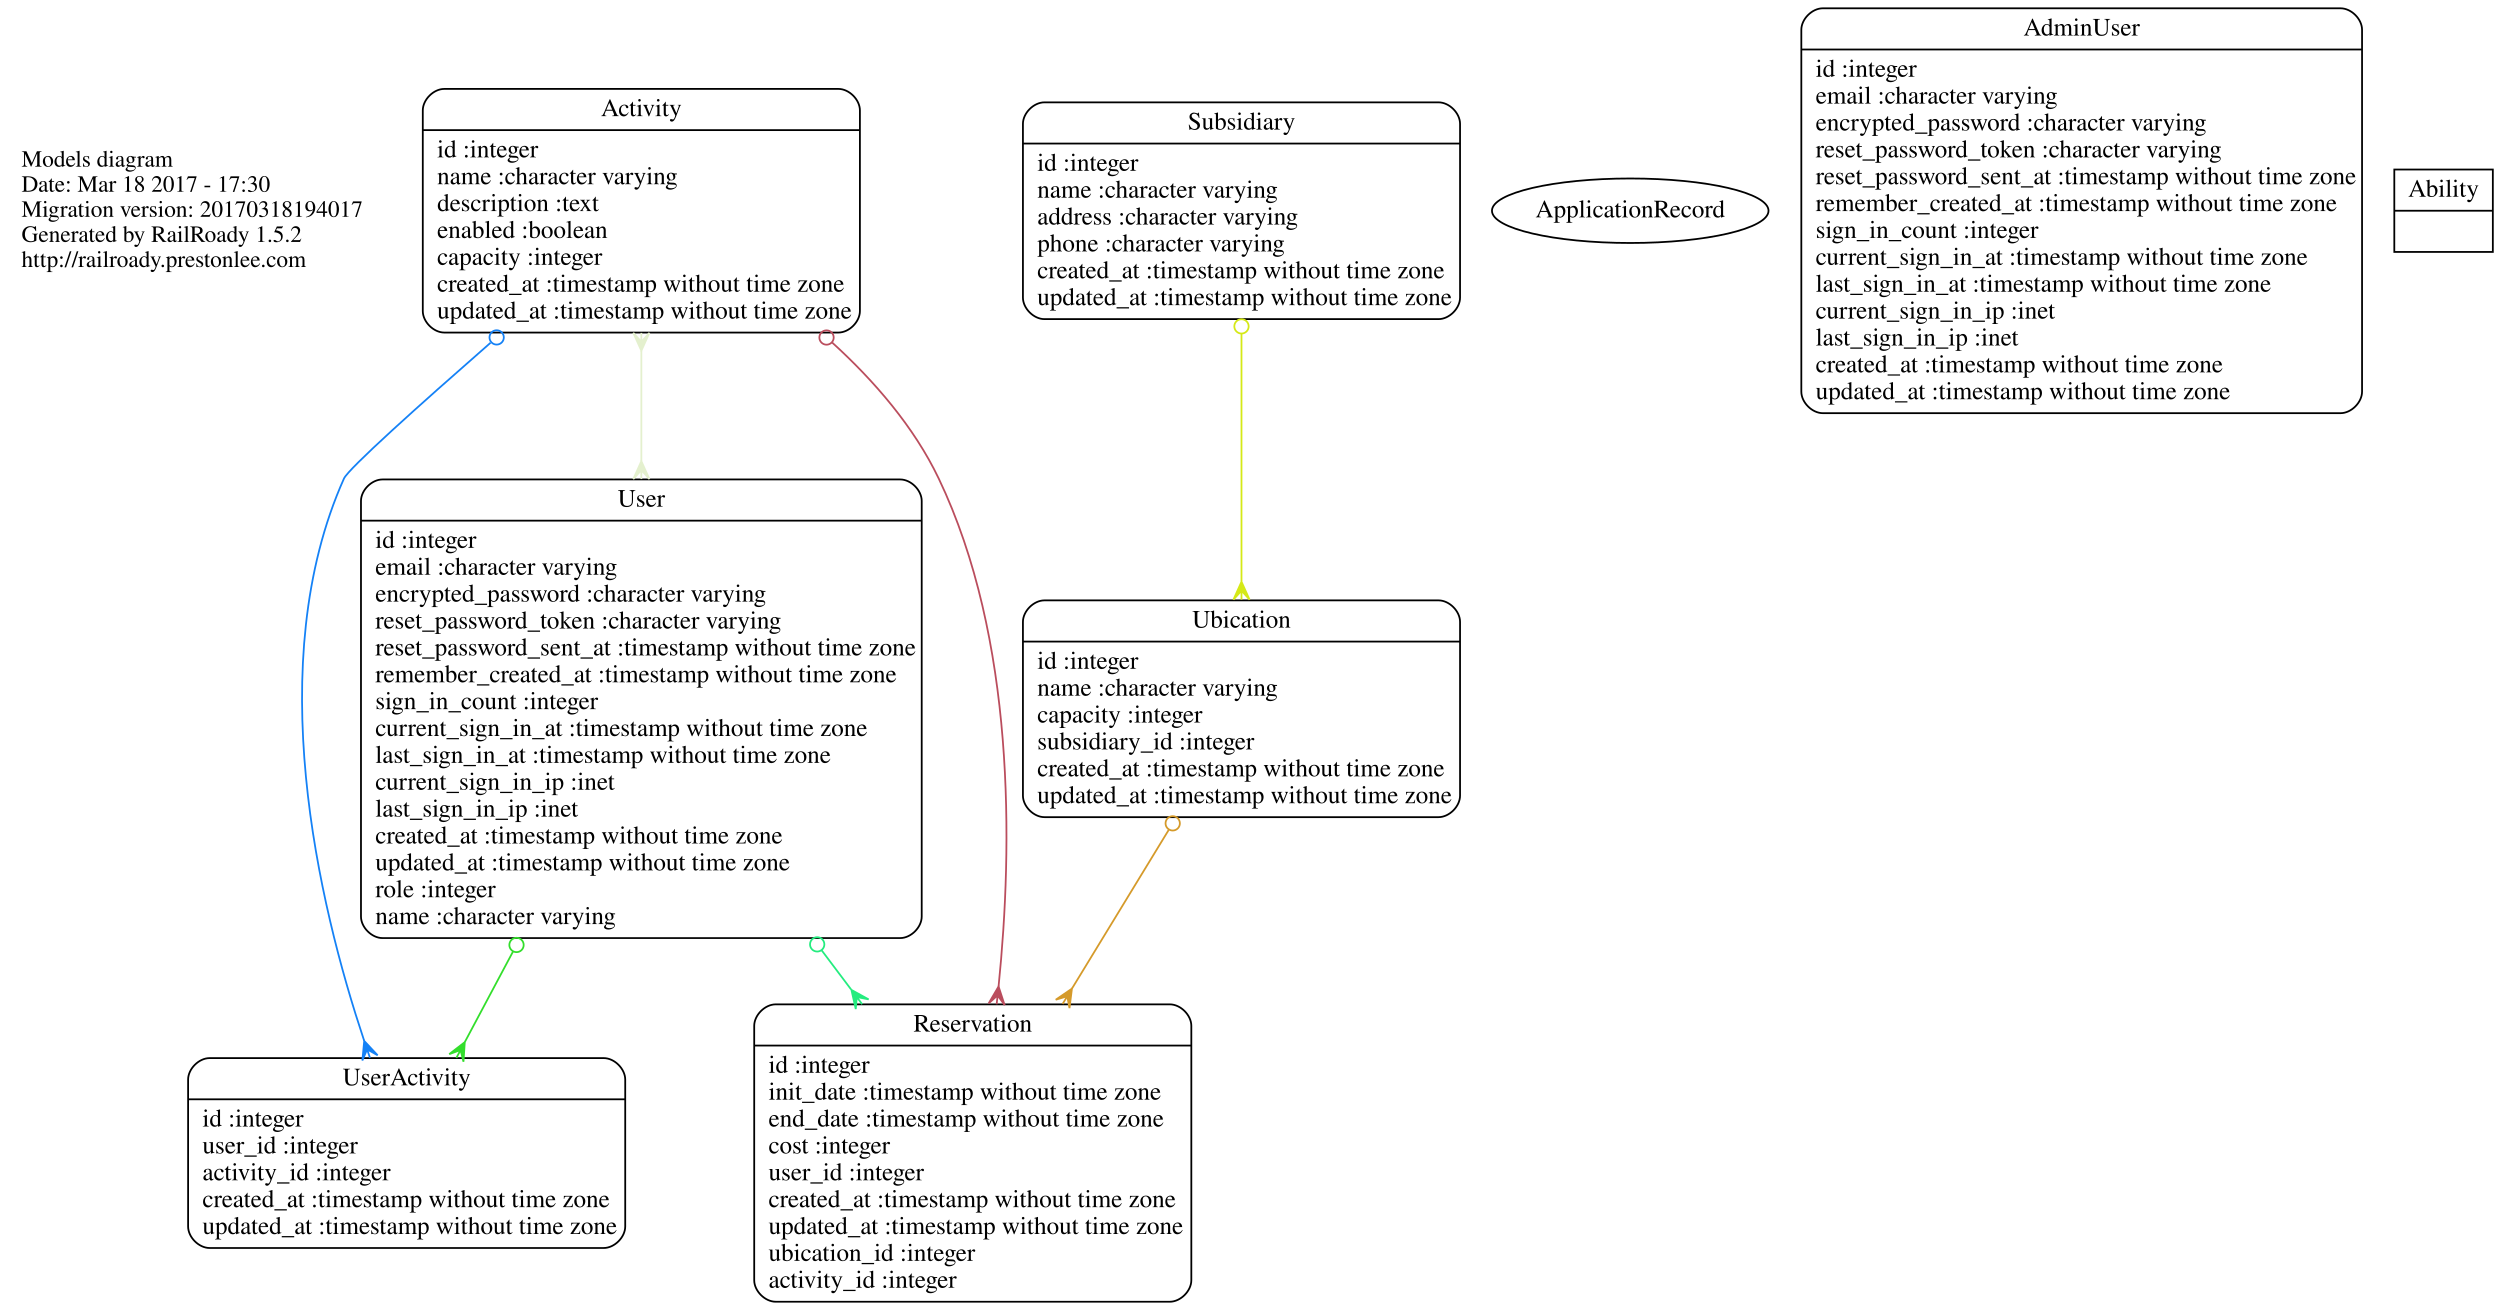
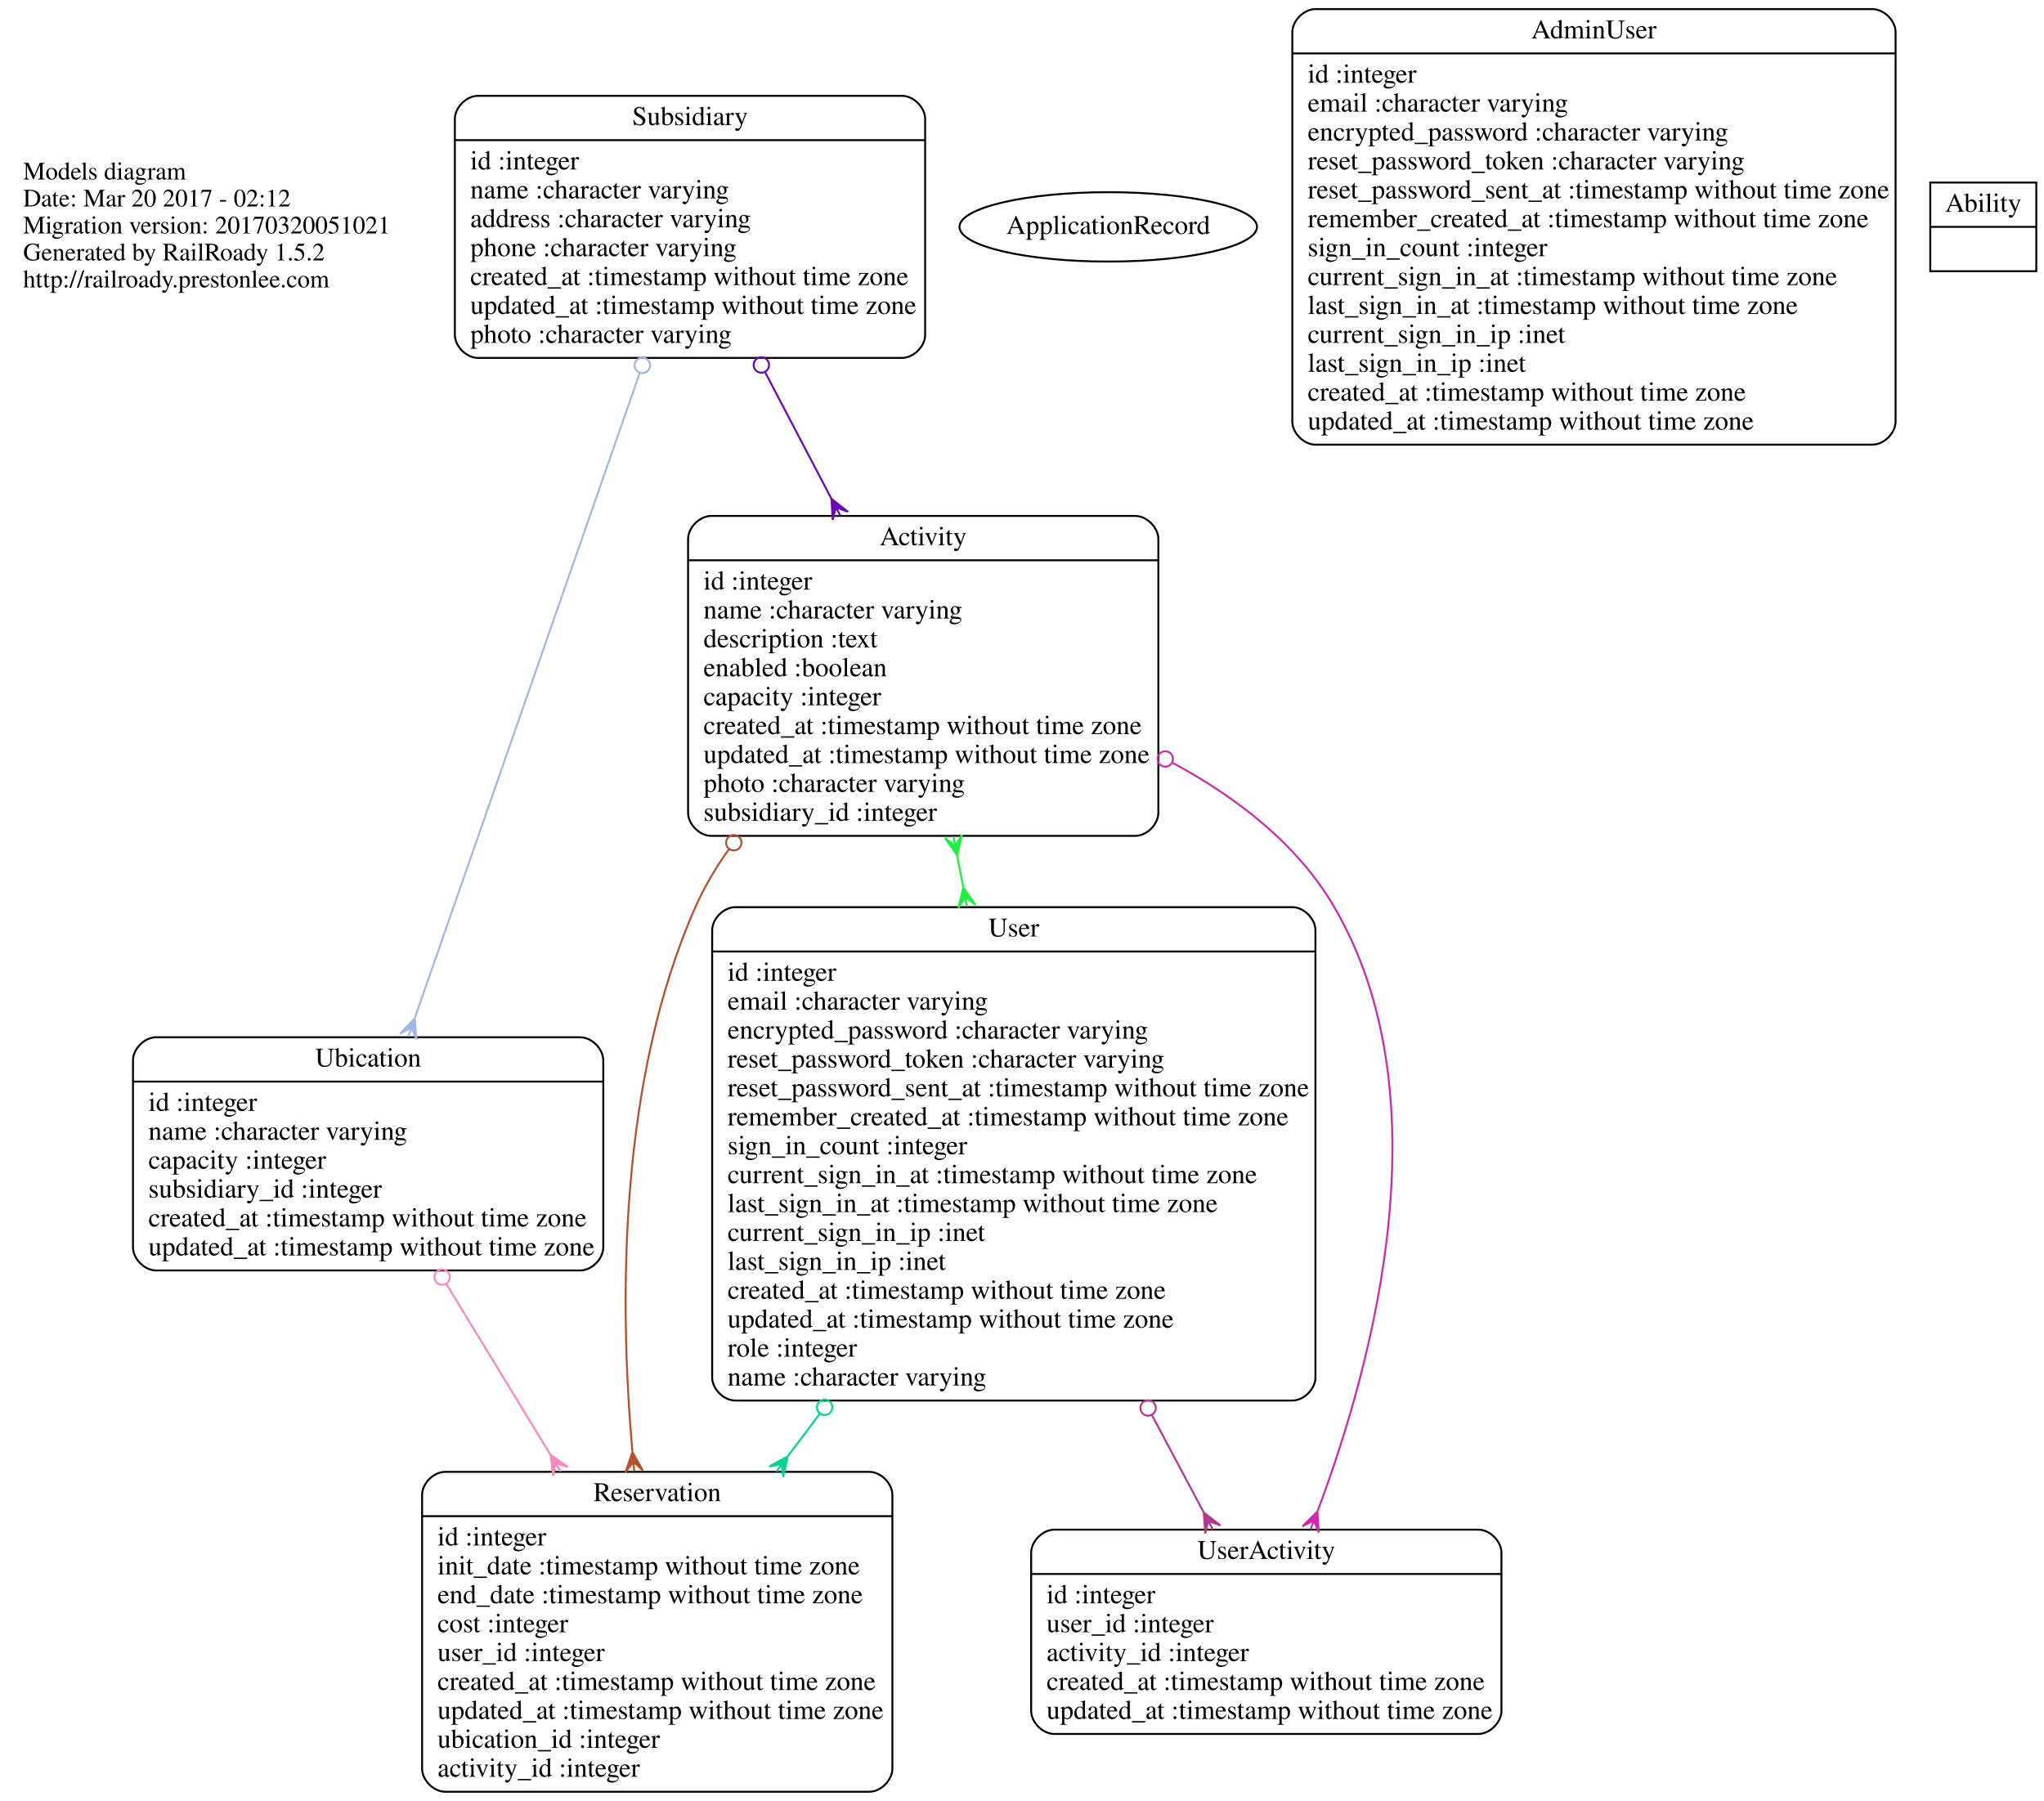
- <svg xmlns="http://www.w3.org/2000/svg" width="1395pt" height="731pt" viewBox="0.00 0.00 1395.50 731.00">
-   <g id="graph0" class="graph" transform="scale(1 1) rotate(0) translate(4 727)">
-     <polygon fill="none" stroke="none" points="-4,4 -4,-727 1391.5,-727 1391.5,4 -4,4" />
+ <svg xmlns="http://www.w3.org/2000/svg" width="1060pt" height="934pt" viewBox="0.00 0.00 1060.50 934.00">
+   <g id="graph0" class="graph" transform="scale(1 1) rotate(0) translate(4 930)">
+     <polygon fill="none" stroke="none" points="-4,4 -4,-930 1056.5,-930 1056.5,4 -4,4" />
    <g id="node1" class="node">
-       <text text-anchor="start" x="8" y="-634.1" font-family="Times,serif" font-size="13.00">Models diagram</text>
-       <text text-anchor="start" x="8" y="-620.1" font-family="Times,serif" font-size="13.00">Date: Mar 18 2017 - 17:30</text>
-       <text text-anchor="start" x="8" y="-606.1" font-family="Times,serif" font-size="13.00">Migration version: 20170318194017</text>
-       <text text-anchor="start" x="8" y="-592.1" font-family="Times,serif" font-size="13.00">Generated by RailRoady 1.5.2</text>
-       <text text-anchor="start" x="8" y="-578.1" font-family="Times,serif" font-size="13.00">http://railroady.prestonlee.com</text>
+       <text text-anchor="start" x="8" y="-837.1" font-family="Times,serif" font-size="13.00">Models diagram</text>
+       <text text-anchor="start" x="8" y="-823.1" font-family="Times,serif" font-size="13.00">Date: Mar 20 2017 - 02:12</text>
+       <text text-anchor="start" x="8" y="-809.1" font-family="Times,serif" font-size="13.00">Migration version: 20170320051021</text>
+       <text text-anchor="start" x="8" y="-795.1" font-family="Times,serif" font-size="13.00">Generated by RailRoady 1.5.2</text>
+       <text text-anchor="start" x="8" y="-781.1" font-family="Times,serif" font-size="13.00">http://railroady.prestonlee.com</text>
    </g>
    <g id="node2" class="node">
-       <path fill="none" stroke="black" d="M113,-30.5C113,-30.5 333,-30.5 333,-30.5 339,-30.5 345,-36.5 345,-42.5 345,-42.5 345,-124.5 345,-124.5 345,-130.5 339,-136.5 333,-136.5 333,-136.5 113,-136.5 113,-136.5 107,-136.5 101,-130.5 101,-124.5 101,-124.5 101,-42.5 101,-42.5 101,-36.5 107,-30.5 113,-30.5" />
-       <text text-anchor="middle" x="223" y="-121.3" font-family="Times,serif" font-size="14.00">UserActivity</text>
-       <polyline fill="none" stroke="black" points="101,-113.5 345,-113.5 " />
-       <text text-anchor="start" x="109" y="-98.3" font-family="Times,serif" font-size="14.00">id :integer</text>
-       <text text-anchor="start" x="109" y="-83.3" font-family="Times,serif" font-size="14.00">user_id :integer</text>
-       <text text-anchor="start" x="109" y="-68.3" font-family="Times,serif" font-size="14.00">activity_id :integer</text>
-       <text text-anchor="start" x="109" y="-53.3" font-family="Times,serif" font-size="14.00">created_at :timestamp without time zone</text>
-       <text text-anchor="start" x="109" y="-38.3" font-family="Times,serif" font-size="14.00">updated_at :timestamp without time zone</text>
+       <path fill="none" stroke="black" d="M543,-30.5C543,-30.5 763,-30.5 763,-30.5 769,-30.5 775,-36.5 775,-42.5 775,-42.5 775,-124.5 775,-124.5 775,-130.5 769,-136.5 763,-136.5 763,-136.5 543,-136.5 543,-136.5 537,-136.5 531,-130.5 531,-124.5 531,-124.5 531,-42.5 531,-42.5 531,-36.5 537,-30.5 543,-30.5" />
+       <text text-anchor="middle" x="653" y="-121.3" font-family="Times,serif" font-size="14.00">UserActivity</text>
+       <polyline fill="none" stroke="black" points="531,-113.5 775,-113.5 " />
+       <text text-anchor="start" x="539" y="-98.3" font-family="Times,serif" font-size="14.00">id :integer</text>
+       <text text-anchor="start" x="539" y="-83.3" font-family="Times,serif" font-size="14.00">user_id :integer</text>
+       <text text-anchor="start" x="539" y="-68.3" font-family="Times,serif" font-size="14.00">activity_id :integer</text>
+       <text text-anchor="start" x="539" y="-53.3" font-family="Times,serif" font-size="14.00">created_at :timestamp without time zone</text>
+       <text text-anchor="start" x="539" y="-38.3" font-family="Times,serif" font-size="14.00">updated_at :timestamp without time zone</text>
    </g>
    <g id="node3" class="node">
-       <path fill="none" stroke="black" d="M579,-271C579,-271 799,-271 799,-271 805,-271 811,-277 811,-283 811,-283 811,-380 811,-380 811,-386 805,-392 799,-392 799,-392 579,-392 579,-392 573,-392 567,-386 567,-380 567,-380 567,-283 567,-283 567,-277 573,-271 579,-271" />
-       <text text-anchor="middle" x="689" y="-376.8" font-family="Times,serif" font-size="14.00">Ubication</text>
-       <polyline fill="none" stroke="black" points="567,-369 811,-369 " />
-       <text text-anchor="start" x="575" y="-353.8" font-family="Times,serif" font-size="14.00">id :integer</text>
-       <text text-anchor="start" x="575" y="-338.8" font-family="Times,serif" font-size="14.00">name :character varying</text>
-       <text text-anchor="start" x="575" y="-323.8" font-family="Times,serif" font-size="14.00">capacity :integer</text>
-       <text text-anchor="start" x="575" y="-308.8" font-family="Times,serif" font-size="14.00">subsidiary_id :integer</text>
-       <text text-anchor="start" x="575" y="-293.8" font-family="Times,serif" font-size="14.00">created_at :timestamp without time zone</text>
-       <text text-anchor="start" x="575" y="-278.8" font-family="Times,serif" font-size="14.00">updated_at :timestamp without time zone</text>
+       <path fill="none" stroke="black" d="M77,-271C77,-271 297,-271 297,-271 303,-271 309,-277 309,-283 309,-283 309,-380 309,-380 309,-386 303,-392 297,-392 297,-392 77,-392 77,-392 71,-392 65,-386 65,-380 65,-380 65,-283 65,-283 65,-277 71,-271 77,-271" />
+       <text text-anchor="middle" x="187" y="-376.8" font-family="Times,serif" font-size="14.00">Ubication</text>
+       <polyline fill="none" stroke="black" points="65,-369 309,-369 " />
+       <text text-anchor="start" x="73" y="-353.8" font-family="Times,serif" font-size="14.00">id :integer</text>
+       <text text-anchor="start" x="73" y="-338.8" font-family="Times,serif" font-size="14.00">name :character varying</text>
+       <text text-anchor="start" x="73" y="-323.8" font-family="Times,serif" font-size="14.00">capacity :integer</text>
+       <text text-anchor="start" x="73" y="-308.8" font-family="Times,serif" font-size="14.00">subsidiary_id :integer</text>
+       <text text-anchor="start" x="73" y="-293.8" font-family="Times,serif" font-size="14.00">created_at :timestamp without time zone</text>
+       <text text-anchor="start" x="73" y="-278.8" font-family="Times,serif" font-size="14.00">updated_at :timestamp without time zone</text>
    </g>
    <g id="node10" class="node">
-       <path fill="none" stroke="black" d="M429,-0.5C429,-0.5 649,-0.5 649,-0.5 655,-0.5 661,-6.5 661,-12.5 661,-12.5 661,-154.5 661,-154.5 661,-160.5 655,-166.5 649,-166.5 649,-166.5 429,-166.5 429,-166.5 423,-166.5 417,-160.5 417,-154.5 417,-154.5 417,-12.5 417,-12.5 417,-6.5 423,-0.5 429,-0.5" />
-       <text text-anchor="middle" x="539" y="-151.3" font-family="Times,serif" font-size="14.00">Reservation</text>
-       <polyline fill="none" stroke="black" points="417,-143.5 661,-143.5 " />
-       <text text-anchor="start" x="425" y="-128.3" font-family="Times,serif" font-size="14.00">id :integer</text>
-       <text text-anchor="start" x="425" y="-113.3" font-family="Times,serif" font-size="14.00">init_date :timestamp without time zone</text>
-       <text text-anchor="start" x="425" y="-98.3" font-family="Times,serif" font-size="14.00">end_date :timestamp without time zone</text>
-       <text text-anchor="start" x="425" y="-83.3" font-family="Times,serif" font-size="14.00">cost :integer</text>
-       <text text-anchor="start" x="425" y="-68.3" font-family="Times,serif" font-size="14.00">user_id :integer</text>
-       <text text-anchor="start" x="425" y="-53.3" font-family="Times,serif" font-size="14.00">created_at :timestamp without time zone</text>
-       <text text-anchor="start" x="425" y="-38.3" font-family="Times,serif" font-size="14.00">updated_at :timestamp without time zone</text>
-       <text text-anchor="start" x="425" y="-23.3" font-family="Times,serif" font-size="14.00">ubication_id :integer</text>
-       <text text-anchor="start" x="425" y="-8.3" font-family="Times,serif" font-size="14.00">activity_id :integer</text>
+       <path fill="none" stroke="black" d="M227,-0.5C227,-0.5 447,-0.5 447,-0.5 453,-0.5 459,-6.5 459,-12.5 459,-12.5 459,-154.5 459,-154.5 459,-160.5 453,-166.5 447,-166.5 447,-166.5 227,-166.5 227,-166.5 221,-166.5 215,-160.5 215,-154.5 215,-154.5 215,-12.5 215,-12.5 215,-6.5 221,-0.5 227,-0.5" />
+       <text text-anchor="middle" x="337" y="-151.3" font-family="Times,serif" font-size="14.00">Reservation</text>
+       <polyline fill="none" stroke="black" points="215,-143.5 459,-143.5 " />
+       <text text-anchor="start" x="223" y="-128.3" font-family="Times,serif" font-size="14.00">id :integer</text>
+       <text text-anchor="start" x="223" y="-113.3" font-family="Times,serif" font-size="14.00">init_date :timestamp without time zone</text>
+       <text text-anchor="start" x="223" y="-98.3" font-family="Times,serif" font-size="14.00">end_date :timestamp without time zone</text>
+       <text text-anchor="start" x="223" y="-83.3" font-family="Times,serif" font-size="14.00">cost :integer</text>
+       <text text-anchor="start" x="223" y="-68.3" font-family="Times,serif" font-size="14.00">user_id :integer</text>
+       <text text-anchor="start" x="223" y="-53.3" font-family="Times,serif" font-size="14.00">created_at :timestamp without time zone</text>
+       <text text-anchor="start" x="223" y="-38.3" font-family="Times,serif" font-size="14.00">updated_at :timestamp without time zone</text>
+       <text text-anchor="start" x="223" y="-23.3" font-family="Times,serif" font-size="14.00">ubication_id :integer</text>
+       <text text-anchor="start" x="223" y="-8.3" font-family="Times,serif" font-size="14.00">activity_id :integer</text>
    </g>
    <g id="edge1" class="edge">
-       <path fill="none" stroke="#d59a2a" d="M648.369,-263.865C631.756,-236.62 612.272,-204.666 594.388,-175.337" />
-       <ellipse fill="none" stroke="#d59a2a" cx="650.607" cy="-267.535" rx="4" ry="4" />
-       <polygon fill="#d59a2a" stroke="#d59a2a" points="594.349,-175.273 592.985,-164.392 591.746,-171.004 589.143,-166.735 589.143,-166.735 589.143,-166.735 591.746,-171.004 585.301,-169.078 594.349,-175.273 594.349,-175.273" />
+       <path fill="none" stroke="#f888c1" d="M227.631,-263.865C244.244,-236.62 263.728,-204.666 281.612,-175.337" />
+       <ellipse fill="none" stroke="#f888c1" cx="225.393" cy="-267.535" rx="4" ry="4" />
+       <polygon fill="#f888c1" stroke="#f888c1" points="281.651,-175.273 290.699,-169.078 284.254,-171.004 286.857,-166.735 286.857,-166.735 286.857,-166.735 284.254,-171.004 283.015,-164.392 281.651,-175.273 281.651,-175.273" />
    </g>
    <g id="node4" class="node">
-       <ellipse fill="none" stroke="black" cx="906" cy="-609.5" rx="77.187" ry="18" />
-       <text text-anchor="middle" x="906" y="-605.8" font-family="Times,serif" font-size="14.00">ApplicationRecord</text>
+       <ellipse fill="none" stroke="black" cx="571" cy="-812.5" rx="77.187" ry="18" />
+       <text text-anchor="middle" x="571" y="-808.8" font-family="Times,serif" font-size="14.00">ApplicationRecord</text>
    </g>
    <g id="node5" class="node">
-       <path fill="none" stroke="black" d="M1013.5,-496.5C1013.5,-496.5 1302.5,-496.5 1302.5,-496.5 1308.5,-496.5 1314.5,-502.5 1314.5,-508.5 1314.5,-508.5 1314.5,-710.5 1314.5,-710.5 1314.5,-716.5 1308.5,-722.5 1302.5,-722.5 1302.5,-722.5 1013.5,-722.5 1013.5,-722.5 1007.5,-722.5 1001.5,-716.5 1001.5,-710.5 1001.5,-710.5 1001.5,-508.5 1001.5,-508.5 1001.5,-502.5 1007.5,-496.5 1013.5,-496.5" />
-       <text text-anchor="middle" x="1158" y="-707.3" font-family="Times,serif" font-size="14.00">AdminUser</text>
-       <polyline fill="none" stroke="black" points="1001.5,-699.5 1314.5,-699.5 " />
-       <text text-anchor="start" x="1009.5" y="-684.3" font-family="Times,serif" font-size="14.00">id :integer</text>
-       <text text-anchor="start" x="1009.5" y="-669.3" font-family="Times,serif" font-size="14.00">email :character varying</text>
-       <text text-anchor="start" x="1009.5" y="-654.3" font-family="Times,serif" font-size="14.00">encrypted_password :character varying</text>
-       <text text-anchor="start" x="1009.5" y="-639.3" font-family="Times,serif" font-size="14.00">reset_password_token :character varying</text>
-       <text text-anchor="start" x="1009.5" y="-624.3" font-family="Times,serif" font-size="14.00">reset_password_sent_at :timestamp without time zone</text>
-       <text text-anchor="start" x="1009.5" y="-609.3" font-family="Times,serif" font-size="14.00">remember_created_at :timestamp without time zone</text>
-       <text text-anchor="start" x="1009.5" y="-594.3" font-family="Times,serif" font-size="14.00">sign_in_count :integer</text>
-       <text text-anchor="start" x="1009.5" y="-579.3" font-family="Times,serif" font-size="14.00">current_sign_in_at :timestamp without time zone</text>
-       <text text-anchor="start" x="1009.5" y="-564.3" font-family="Times,serif" font-size="14.00">last_sign_in_at :timestamp without time zone</text>
-       <text text-anchor="start" x="1009.5" y="-549.3" font-family="Times,serif" font-size="14.00">current_sign_in_ip :inet</text>
-       <text text-anchor="start" x="1009.5" y="-534.3" font-family="Times,serif" font-size="14.00">last_sign_in_ip :inet</text>
-       <text text-anchor="start" x="1009.5" y="-519.3" font-family="Times,serif" font-size="14.00">created_at :timestamp without time zone</text>
-       <text text-anchor="start" x="1009.5" y="-504.3" font-family="Times,serif" font-size="14.00">updated_at :timestamp without time zone</text>
+       <path fill="none" stroke="black" d="M678.5,-699.5C678.5,-699.5 967.5,-699.5 967.5,-699.5 973.5,-699.5 979.5,-705.5 979.5,-711.5 979.5,-711.5 979.5,-913.5 979.5,-913.5 979.5,-919.5 973.5,-925.5 967.5,-925.5 967.5,-925.5 678.5,-925.5 678.5,-925.5 672.5,-925.5 666.5,-919.5 666.5,-913.5 666.5,-913.5 666.5,-711.5 666.5,-711.5 666.5,-705.5 672.5,-699.5 678.5,-699.5" />
+       <text text-anchor="middle" x="823" y="-910.3" font-family="Times,serif" font-size="14.00">AdminUser</text>
+       <polyline fill="none" stroke="black" points="666.5,-902.5 979.5,-902.5 " />
+       <text text-anchor="start" x="674.5" y="-887.3" font-family="Times,serif" font-size="14.00">id :integer</text>
+       <text text-anchor="start" x="674.5" y="-872.3" font-family="Times,serif" font-size="14.00">email :character varying</text>
+       <text text-anchor="start" x="674.5" y="-857.3" font-family="Times,serif" font-size="14.00">encrypted_password :character varying</text>
+       <text text-anchor="start" x="674.5" y="-842.3" font-family="Times,serif" font-size="14.00">reset_password_token :character varying</text>
+       <text text-anchor="start" x="674.5" y="-827.3" font-family="Times,serif" font-size="14.00">reset_password_sent_at :timestamp without time zone</text>
+       <text text-anchor="start" x="674.5" y="-812.3" font-family="Times,serif" font-size="14.00">remember_created_at :timestamp without time zone</text>
+       <text text-anchor="start" x="674.5" y="-797.3" font-family="Times,serif" font-size="14.00">sign_in_count :integer</text>
+       <text text-anchor="start" x="674.5" y="-782.3" font-family="Times,serif" font-size="14.00">current_sign_in_at :timestamp without time zone</text>
+       <text text-anchor="start" x="674.5" y="-767.3" font-family="Times,serif" font-size="14.00">last_sign_in_at :timestamp without time zone</text>
+       <text text-anchor="start" x="674.5" y="-752.3" font-family="Times,serif" font-size="14.00">current_sign_in_ip :inet</text>
+       <text text-anchor="start" x="674.5" y="-737.3" font-family="Times,serif" font-size="14.00">last_sign_in_ip :inet</text>
+       <text text-anchor="start" x="674.5" y="-722.3" font-family="Times,serif" font-size="14.00">created_at :timestamp without time zone</text>
+       <text text-anchor="start" x="674.5" y="-707.3" font-family="Times,serif" font-size="14.00">updated_at :timestamp without time zone</text>
    </g>
    <g id="node6" class="node">
-       <path fill="none" stroke="black" d="M579,-549C579,-549 799,-549 799,-549 805,-549 811,-555 811,-561 811,-561 811,-658 811,-658 811,-664 805,-670 799,-670 799,-670 579,-670 579,-670 573,-670 567,-664 567,-658 567,-658 567,-561 567,-561 567,-555 573,-549 579,-549" />
-       <text text-anchor="middle" x="689" y="-654.8" font-family="Times,serif" font-size="14.00">Subsidiary</text>
-       <polyline fill="none" stroke="black" points="567,-647 811,-647 " />
-       <text text-anchor="start" x="575" y="-631.8" font-family="Times,serif" font-size="14.00">id :integer</text>
-       <text text-anchor="start" x="575" y="-616.8" font-family="Times,serif" font-size="14.00">name :character varying</text>
-       <text text-anchor="start" x="575" y="-601.8" font-family="Times,serif" font-size="14.00">address :character varying</text>
-       <text text-anchor="start" x="575" y="-586.8" font-family="Times,serif" font-size="14.00">phone :character varying</text>
-       <text text-anchor="start" x="575" y="-571.8" font-family="Times,serif" font-size="14.00">created_at :timestamp without time zone</text>
-       <text text-anchor="start" x="575" y="-556.8" font-family="Times,serif" font-size="14.00">updated_at :timestamp without time zone</text>
+       <path fill="none" stroke="black" d="M244,-744.5C244,-744.5 464,-744.5 464,-744.5 470,-744.5 476,-750.5 476,-756.5 476,-756.5 476,-868.5 476,-868.5 476,-874.5 470,-880.5 464,-880.5 464,-880.5 244,-880.5 244,-880.5 238,-880.5 232,-874.5 232,-868.5 232,-868.5 232,-756.5 232,-756.5 232,-750.5 238,-744.5 244,-744.5" />
+       <text text-anchor="middle" x="354" y="-865.3" font-family="Times,serif" font-size="14.00">Subsidiary</text>
+       <polyline fill="none" stroke="black" points="232,-857.5 476,-857.5 " />
+       <text text-anchor="start" x="240" y="-842.3" font-family="Times,serif" font-size="14.00">id :integer</text>
+       <text text-anchor="start" x="240" y="-827.3" font-family="Times,serif" font-size="14.00">name :character varying</text>
+       <text text-anchor="start" x="240" y="-812.3" font-family="Times,serif" font-size="14.00">address :character varying</text>
+       <text text-anchor="start" x="240" y="-797.3" font-family="Times,serif" font-size="14.00">phone :character varying</text>
+       <text text-anchor="start" x="240" y="-782.3" font-family="Times,serif" font-size="14.00">created_at :timestamp without time zone</text>
+       <text text-anchor="start" x="240" y="-767.3" font-family="Times,serif" font-size="14.00">updated_at :timestamp without time zone</text>
+       <text text-anchor="start" x="240" y="-752.3" font-family="Times,serif" font-size="14.00">photo :character varying</text>
    </g>
    <g id="edge2" class="edge">
-       <path fill="none" stroke="#d5e917" d="M689,-540.926C689,-498.957 689,-445.117 689,-402.671" />
-       <ellipse fill="none" stroke="#d5e917" cx="689" cy="-544.952" rx="4" ry="4" />
-       <polygon fill="#d5e917" stroke="#d5e917" points="689,-402.417 693.5,-392.417 689,-397.417 689,-392.417 689,-392.417 689,-392.417 689,-397.417 684.5,-392.417 689,-402.417 689,-402.417" />
+       <path fill="none" stroke="#a2b7e6" d="M327.965,-736.826C296.011,-645.173 242.254,-490.982 211.174,-401.839" />
+       <ellipse fill="none" stroke="#a2b7e6" cx="329.287" cy="-740.616" rx="4" ry="4" />
+       <polygon fill="#a2b7e6" stroke="#a2b7e6" points="211.162,-401.802 212.119,-390.878 209.516,-397.081 207.87,-392.359 207.87,-392.359 207.87,-392.359 209.516,-397.081 203.62,-393.841 211.162,-401.802 211.162,-401.802" />
    </g>
    <g id="node7" class="node">
-       <path fill="none" stroke="black" d="M244,-541.5C244,-541.5 464,-541.5 464,-541.5 470,-541.5 476,-547.5 476,-553.5 476,-553.5 476,-665.5 476,-665.5 476,-671.5 470,-677.5 464,-677.5 464,-677.5 244,-677.5 244,-677.5 238,-677.5 232,-671.5 232,-665.5 232,-665.5 232,-553.5 232,-553.5 232,-547.5 238,-541.5 244,-541.5" />
-       <text text-anchor="middle" x="354" y="-662.3" font-family="Times,serif" font-size="14.00">Activity</text>
-       <polyline fill="none" stroke="black" points="232,-654.5 476,-654.5 " />
-       <text text-anchor="start" x="240" y="-639.3" font-family="Times,serif" font-size="14.00">id :integer</text>
-       <text text-anchor="start" x="240" y="-624.3" font-family="Times,serif" font-size="14.00">name :character varying</text>
-       <text text-anchor="start" x="240" y="-609.3" font-family="Times,serif" font-size="14.00">description :text</text>
-       <text text-anchor="start" x="240" y="-594.3" font-family="Times,serif" font-size="14.00">enabled :boolean</text>
-       <text text-anchor="start" x="240" y="-579.3" font-family="Times,serif" font-size="14.00">capacity :integer</text>
-       <text text-anchor="start" x="240" y="-564.3" font-family="Times,serif" font-size="14.00">created_at :timestamp without time zone</text>
-       <text text-anchor="start" x="240" y="-549.3" font-family="Times,serif" font-size="14.00">updated_at :timestamp without time zone</text>
+       <path fill="none" stroke="black" d="M365,-496.5C365,-496.5 585,-496.5 585,-496.5 591,-496.5 597,-502.5 597,-508.5 597,-508.5 597,-650.5 597,-650.5 597,-656.5 591,-662.5 585,-662.5 585,-662.5 365,-662.5 365,-662.5 359,-662.5 353,-656.5 353,-650.5 353,-650.5 353,-508.5 353,-508.5 353,-502.5 359,-496.5 365,-496.5" />
+       <text text-anchor="middle" x="475" y="-647.3" font-family="Times,serif" font-size="14.00">Activity</text>
+       <polyline fill="none" stroke="black" points="353,-639.5 597,-639.5 " />
+       <text text-anchor="start" x="361" y="-624.3" font-family="Times,serif" font-size="14.00">id :integer</text>
+       <text text-anchor="start" x="361" y="-609.3" font-family="Times,serif" font-size="14.00">name :character varying</text>
+       <text text-anchor="start" x="361" y="-594.3" font-family="Times,serif" font-size="14.00">description :text</text>
+       <text text-anchor="start" x="361" y="-579.3" font-family="Times,serif" font-size="14.00">enabled :boolean</text>
+       <text text-anchor="start" x="361" y="-564.3" font-family="Times,serif" font-size="14.00">capacity :integer</text>
+       <text text-anchor="start" x="361" y="-549.3" font-family="Times,serif" font-size="14.00">created_at :timestamp without time zone</text>
+       <text text-anchor="start" x="361" y="-534.3" font-family="Times,serif" font-size="14.00">updated_at :timestamp without time zone</text>
+       <text text-anchor="start" x="361" y="-519.3" font-family="Times,serif" font-size="14.00">photo :character varying</text>
+       <text text-anchor="start" x="361" y="-504.3" font-family="Times,serif" font-size="14.00">subsidiary_id :integer</text>
    </g>
    <g id="edge3" class="edge">
-       <path fill="none" stroke="#1481f6" d="M269.85,-535.824C229.989,-500.949 190.463,-465.508 188,-460 142.057,-357.257 173.594,-223.187 199.274,-146.186" />
-       <ellipse fill="none" stroke="#1481f6" cx="273.232" cy="-538.78" rx="4" ry="4" />
-       <polygon fill="#1481f6" stroke="#1481f6" points="199.306,-146.092 206.79,-138.077 200.918,-141.359 202.53,-136.626 202.53,-136.626 202.53,-136.626 200.918,-141.359 198.271,-135.175 199.306,-146.092 199.306,-146.092" />
+       <path fill="none" stroke="#6a08b7" d="M392.979,-737.085C403.928,-716.182 415.959,-693.214 427.352,-671.464" />
+       <ellipse fill="none" stroke="#6a08b7" cx="391.017" cy="-740.832" rx="4" ry="4" />
+       <polygon fill="#6a08b7" stroke="#6a08b7" points="427.38,-671.41 436.007,-664.64 429.7,-666.981 432.021,-662.552 432.021,-662.552 432.021,-662.552 429.7,-666.981 428.034,-660.464 427.38,-671.41 427.38,-671.41" />
+     </g>
+     <g id="edge4" class="edge">
+       <path fill="none" stroke="#c92daa" d="M604.536,-534.327C637.502,-516.563 668.956,-492.387 688,-460 745.445,-362.305 709.204,-225.049 679.708,-146.397" />
+       <ellipse fill="none" stroke="#c92daa" cx="600.58" cy="-536.395" rx="4" ry="4" />
+       <polygon fill="#c92daa" stroke="#c92daa" points="679.545,-145.973 680.17,-135.025 677.756,-141.304 675.968,-136.635 675.968,-136.635 675.968,-136.635 677.756,-141.304 671.766,-138.244 679.545,-145.973 679.545,-145.973" />
    </g>
    <g id="node9" class="node">
-       <path fill="none" stroke="black" d="M209.5,-203.5C209.5,-203.5 498.5,-203.5 498.5,-203.5 504.5,-203.5 510.5,-209.5 510.5,-215.5 510.5,-215.5 510.5,-447.5 510.5,-447.5 510.5,-453.5 504.5,-459.5 498.5,-459.5 498.5,-459.5 209.5,-459.5 209.5,-459.5 203.5,-459.5 197.5,-453.5 197.5,-447.5 197.5,-447.5 197.5,-215.5 197.5,-215.5 197.5,-209.5 203.5,-203.5 209.5,-203.5" />
-       <text text-anchor="middle" x="354" y="-444.3" font-family="Times,serif" font-size="14.00">User</text>
-       <polyline fill="none" stroke="black" points="197.5,-436.5 510.5,-436.5 " />
-       <text text-anchor="start" x="205.5" y="-421.3" font-family="Times,serif" font-size="14.00">id :integer</text>
-       <text text-anchor="start" x="205.5" y="-406.3" font-family="Times,serif" font-size="14.00">email :character varying</text>
-       <text text-anchor="start" x="205.5" y="-391.3" font-family="Times,serif" font-size="14.00">encrypted_password :character varying</text>
-       <text text-anchor="start" x="205.5" y="-376.3" font-family="Times,serif" font-size="14.00">reset_password_token :character varying</text>
-       <text text-anchor="start" x="205.5" y="-361.3" font-family="Times,serif" font-size="14.00">reset_password_sent_at :timestamp without time zone</text>
-       <text text-anchor="start" x="205.5" y="-346.3" font-family="Times,serif" font-size="14.00">remember_created_at :timestamp without time zone</text>
-       <text text-anchor="start" x="205.5" y="-331.3" font-family="Times,serif" font-size="14.00">sign_in_count :integer</text>
-       <text text-anchor="start" x="205.5" y="-316.3" font-family="Times,serif" font-size="14.00">current_sign_in_at :timestamp without time zone</text>
-       <text text-anchor="start" x="205.5" y="-301.3" font-family="Times,serif" font-size="14.00">last_sign_in_at :timestamp without time zone</text>
-       <text text-anchor="start" x="205.5" y="-286.3" font-family="Times,serif" font-size="14.00">current_sign_in_ip :inet</text>
-       <text text-anchor="start" x="205.5" y="-271.3" font-family="Times,serif" font-size="14.00">last_sign_in_ip :inet</text>
-       <text text-anchor="start" x="205.5" y="-256.3" font-family="Times,serif" font-size="14.00">created_at :timestamp without time zone</text>
-       <text text-anchor="start" x="205.5" y="-241.3" font-family="Times,serif" font-size="14.00">updated_at :timestamp without time zone</text>
-       <text text-anchor="start" x="205.5" y="-226.3" font-family="Times,serif" font-size="14.00">role :integer</text>
-       <text text-anchor="start" x="205.5" y="-211.3" font-family="Times,serif" font-size="14.00">name :character varying</text>
-     </g>
-     <g id="edge4" class="edge">
-       <path fill="none" stroke="#e4f0ce" d="M354,-531.305C354,-512.09 354,-490.908 354,-469.749" />
-       <polygon fill="#e4f0ce" stroke="#e4f0ce" points="354,-531.336 349.5,-541.336 354,-536.336 354,-541.336 354,-541.336 354,-541.336 354,-536.336 358.5,-541.336 354,-531.336 354,-531.336" />
-       <polygon fill="#e4f0ce" stroke="#e4f0ce" points="354,-469.706 358.5,-459.706 354,-464.706 354,-459.706 354,-459.706 354,-459.706 354,-464.706 349.5,-459.706 354,-469.706 354,-469.706" />
+       <path fill="none" stroke="black" d="M377.5,-203.5C377.5,-203.5 666.5,-203.5 666.5,-203.5 672.5,-203.5 678.5,-209.5 678.5,-215.5 678.5,-215.5 678.5,-447.5 678.5,-447.5 678.5,-453.5 672.5,-459.5 666.5,-459.5 666.5,-459.5 377.5,-459.5 377.5,-459.5 371.5,-459.5 365.5,-453.5 365.5,-447.5 365.5,-447.5 365.5,-215.5 365.5,-215.5 365.5,-209.5 371.5,-203.5 377.5,-203.5" />
+       <text text-anchor="middle" x="522" y="-444.3" font-family="Times,serif" font-size="14.00">User</text>
+       <polyline fill="none" stroke="black" points="365.5,-436.5 678.5,-436.5 " />
+       <text text-anchor="start" x="373.5" y="-421.3" font-family="Times,serif" font-size="14.00">id :integer</text>
+       <text text-anchor="start" x="373.5" y="-406.3" font-family="Times,serif" font-size="14.00">email :character varying</text>
+       <text text-anchor="start" x="373.5" y="-391.3" font-family="Times,serif" font-size="14.00">encrypted_password :character varying</text>
+       <text text-anchor="start" x="373.5" y="-376.3" font-family="Times,serif" font-size="14.00">reset_password_token :character varying</text>
+       <text text-anchor="start" x="373.5" y="-361.3" font-family="Times,serif" font-size="14.00">reset_password_sent_at :timestamp without time zone</text>
+       <text text-anchor="start" x="373.5" y="-346.3" font-family="Times,serif" font-size="14.00">remember_created_at :timestamp without time zone</text>
+       <text text-anchor="start" x="373.5" y="-331.3" font-family="Times,serif" font-size="14.00">sign_in_count :integer</text>
+       <text text-anchor="start" x="373.5" y="-316.3" font-family="Times,serif" font-size="14.00">current_sign_in_at :timestamp without time zone</text>
+       <text text-anchor="start" x="373.5" y="-301.3" font-family="Times,serif" font-size="14.00">last_sign_in_at :timestamp without time zone</text>
+       <text text-anchor="start" x="373.5" y="-286.3" font-family="Times,serif" font-size="14.00">current_sign_in_ip :inet</text>
+       <text text-anchor="start" x="373.5" y="-271.3" font-family="Times,serif" font-size="14.00">last_sign_in_ip :inet</text>
+       <text text-anchor="start" x="373.5" y="-256.3" font-family="Times,serif" font-size="14.00">created_at :timestamp without time zone</text>
+       <text text-anchor="start" x="373.5" y="-241.3" font-family="Times,serif" font-size="14.00">updated_at :timestamp without time zone</text>
+       <text text-anchor="start" x="373.5" y="-226.3" font-family="Times,serif" font-size="14.00">role :integer</text>
+       <text text-anchor="start" x="373.5" y="-211.3" font-family="Times,serif" font-size="14.00">name :character varying</text>
    </g>
    <g id="edge5" class="edge">
-       <path fill="none" stroke="#ba4d5d" d="M460.432,-535.997C484.112,-514.443 506.244,-488.787 520,-460 562.643,-370.762 561.463,-255.616 553.397,-176.492" />
-       <ellipse fill="none" stroke="#ba4d5d" cx="457.369" cy="-538.726" rx="4" ry="4" />
-       <polygon fill="#ba4d5d" stroke="#ba4d5d" points="553.397,-176.485 556.802,-166.061 552.862,-171.514 552.328,-166.542 552.328,-166.542 552.328,-166.542 552.862,-171.514 547.853,-167.023 553.397,-176.485 553.397,-176.485" />
+       <path fill="none" stroke="#21ed43" d="M492.63,-486.223C493.661,-480.829 494.707,-475.351 495.761,-469.834" />
+       <polygon fill="#21ed43" stroke="#21ed43" points="492.592,-486.421 486.296,-495.399 491.654,-491.332 490.716,-496.244 490.716,-496.244 490.716,-496.244 491.654,-491.332 495.136,-497.088 492.592,-486.421 492.592,-486.421" />
+       <polygon fill="#21ed43" stroke="#21ed43" points="495.788,-469.694 502.085,-460.716 496.726,-464.782 497.665,-459.871 497.665,-459.871 497.665,-459.871 496.726,-464.782 493.245,-459.027 495.788,-469.694 495.788,-469.694" />
+     </g>
+     <g id="edge6" class="edge">
+       <path fill="none" stroke="#b4512c" d="M374.295,-489.716C367.535,-480.291 361.599,-470.347 357,-460 317.033,-370.079 317.197,-255.869 324.09,-177.147" />
+       <ellipse fill="none" stroke="#b4512c" cx="376.708" cy="-492.95" rx="4" ry="4" />
+       <polygon fill="#b4512c" stroke="#b4512c" points="324.13,-176.72 329.537,-167.18 324.593,-171.742 325.056,-166.763 325.056,-166.763 325.056,-166.763 324.593,-171.742 320.576,-166.346 324.13,-176.72 324.13,-176.72" />
    </g>
    <g id="node8" class="node">
-       <polygon fill="none" stroke="black" points="1332.5,-586.5 1332.5,-632.5 1387.5,-632.5 1387.5,-586.5 1332.5,-586.5" />
-       <text text-anchor="middle" x="1360" y="-617.3" font-family="Times,serif" font-size="14.00">Ability</text>
-       <polyline fill="none" stroke="black" points="1332.5,-609.5 1387.5,-609.5 " />
-       <text text-anchor="middle" x="1360" y="-594.3" font-family="Times,serif" font-size="14.00"> </text>
+       <polygon fill="none" stroke="black" points="997.5,-789.5 997.5,-835.5 1052.5,-835.5 1052.5,-789.5 997.5,-789.5" />
+       <text text-anchor="middle" x="1025" y="-820.3" font-family="Times,serif" font-size="14.00">Ability</text>
+       <polyline fill="none" stroke="black" points="997.5,-812.5 1052.5,-812.5 " />
+       <text text-anchor="middle" x="1025" y="-797.3" font-family="Times,serif" font-size="14.00"> </text>
+     </g>
+     <g id="edge8" class="edge">
+       <path fill="none" stroke="#b23890" d="M593.62,-196.007C603.013,-178.368 612.237,-161.047 620.51,-145.512" />
+       <ellipse fill="none" stroke="#b23890" cx="591.682" cy="-199.646" rx="4" ry="4" />
+       <polygon fill="#b23890" stroke="#b23890" points="620.564,-145.41 629.237,-138.698 622.914,-140.997 625.265,-136.583 625.265,-136.583 625.265,-136.583 622.914,-140.997 621.293,-134.468 620.564,-145.41 620.564,-145.41" />
    </g>
    <g id="edge7" class="edge">
-       <path fill="none" stroke="#33de2c" d="M282.38,-196.007C272.987,-178.368 263.763,-161.047 255.49,-145.512" />
-       <ellipse fill="none" stroke="#33de2c" cx="284.318" cy="-199.646" rx="4" ry="4" />
-       <polygon fill="#33de2c" stroke="#33de2c" points="255.436,-145.41 254.707,-134.468 253.086,-140.997 250.735,-136.583 250.735,-136.583 250.735,-136.583 253.086,-140.997 246.763,-138.698 255.436,-145.41 255.436,-145.41" />
-     </g>
-     <g id="edge6" class="edge">
-       <path fill="none" stroke="#24ec7f" d="M454.564,-196.777C460.111,-189.401 465.619,-182.077 471.007,-174.912" />
-       <ellipse fill="none" stroke="#24ec7f" cx="452.156" cy="-199.98" rx="4" ry="4" />
-       <polygon fill="#24ec7f" stroke="#24ec7f" points="471.263,-174.572 480.87,-169.285 474.268,-170.576 477.273,-166.58 477.273,-166.58 477.273,-166.58 474.268,-170.576 473.677,-163.875 471.263,-174.572 471.263,-174.572" />
+       <path fill="none" stroke="#04d393" d="M421.436,-196.777C415.889,-189.401 410.381,-182.077 404.993,-174.912" />
+       <ellipse fill="none" stroke="#04d393" cx="423.844" cy="-199.98" rx="4" ry="4" />
+       <polygon fill="#04d393" stroke="#04d393" points="404.737,-174.572 402.323,-163.875 401.732,-170.576 398.727,-166.58 398.727,-166.58 398.727,-166.58 401.732,-170.576 395.13,-169.285 404.737,-174.572 404.737,-174.572" />
    </g>
  </g>
</svg>
